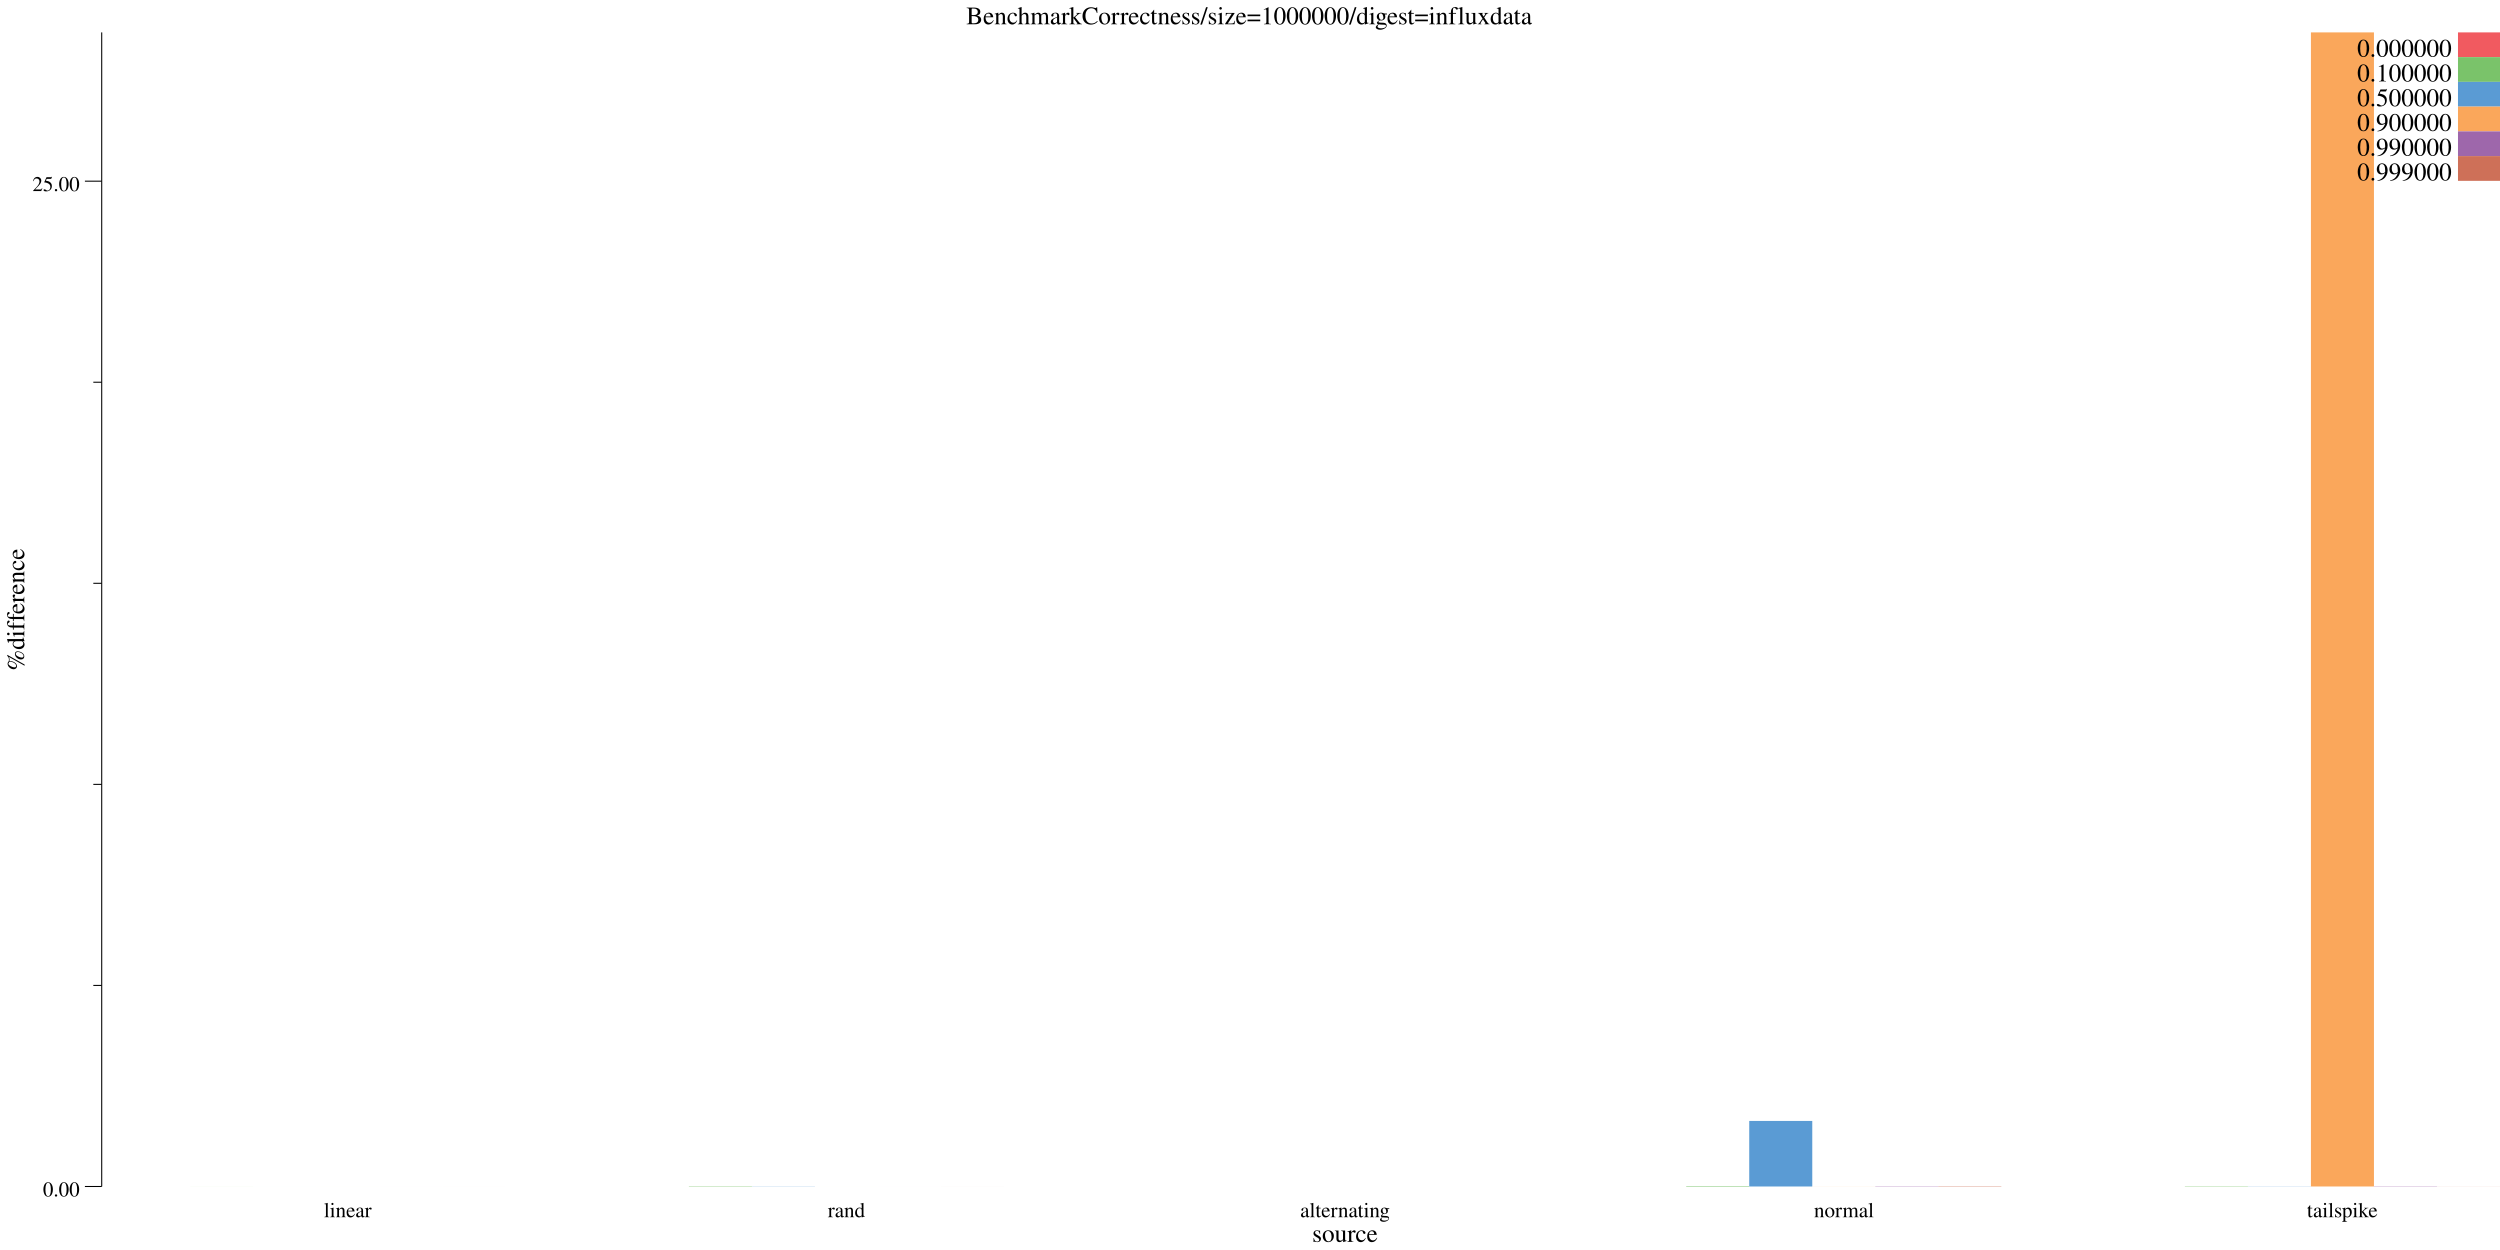
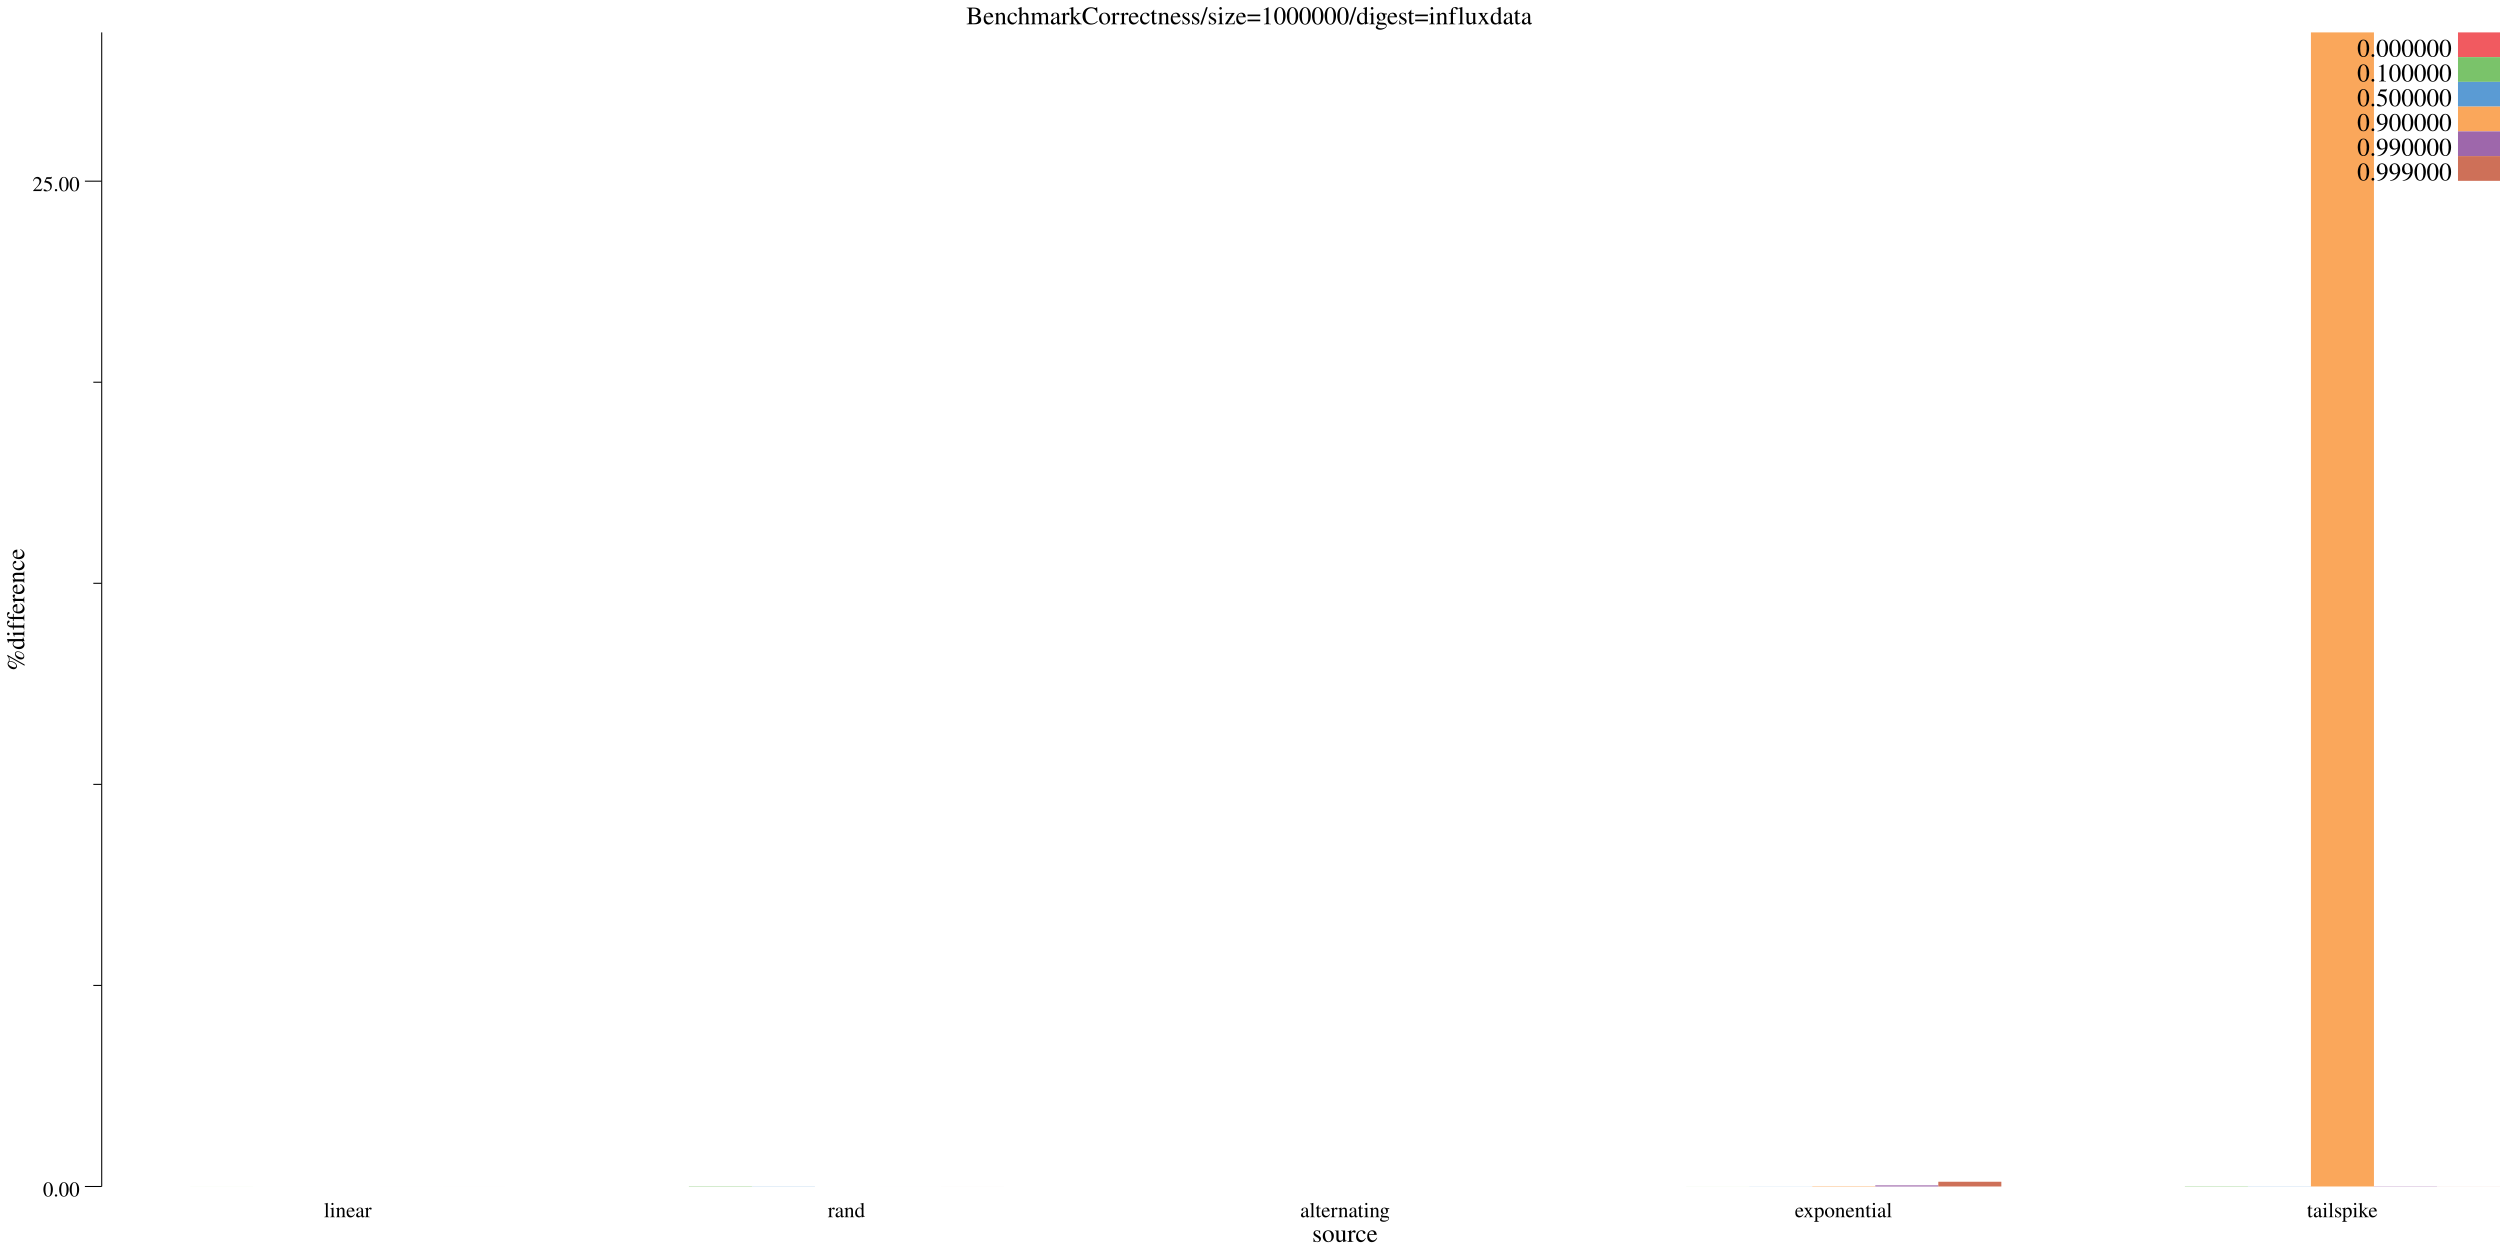
<svg xmlns="http://www.w3.org/2000/svg" width="1190pt" height="595pt" viewBox="0 0 1190 595">
  <g transform="scale(1, -1) translate(0, -595)">
    <path d="M0,0L1190,0L1190,595L0,595Z" style="fill:#FFFFFF" />
    <text x="459.93" y="-583.45" transform="scale(1, -1)" style="font-family:Times;font-weight:normal;font-style:normal;font-size:12px">BenchmarkCorrectness/size=1000000/digest=influxdata</text>
    <text x="624.61" y="-3.861" transform="scale(1, -1)" style="font-family:Times;font-weight:normal;font-style:normal;font-size:12px">source</text>
    <text x="154.17" y="-15.602" transform="scale(1, -1)" style="font-family:Times;font-weight:normal;font-style:normal;font-size:10px">linear</text>
    <text x="394.03" y="-15.602" transform="scale(1, -1)" style="font-family:Times;font-weight:normal;font-style:normal;font-size:10px">rand</text>
    <text x="618.89" y="-15.602" transform="scale(1, -1)" style="font-family:Times;font-weight:normal;font-style:normal;font-size:10px">alternating</text>
-     <text x="863.47" y="-15.602" transform="scale(1, -1)" style="font-family:Times;font-weight:normal;font-style:normal;font-size:10px">normal</text>
+     <text x="854.31" y="-15.602" transform="scale(1, -1)" style="font-family:Times;font-weight:normal;font-style:normal;font-size:10px">exponential</text>
    <text x="1098.1" y="-15.602" transform="scale(1, -1)" style="font-family:Times;font-weight:normal;font-style:normal;font-size:10px">tailspike</text>
    <g transform="rotate(90)">
      <text x="275.7" y="11.555" transform="scale(1, -1)" style="font-family:Times;font-weight:normal;font-style:normal;font-size:12px">%difference</text>
    </g>
    <text x="20.416" y="-25.509" transform="scale(1, -1)" style="font-family:Times;font-weight:normal;font-style:normal;font-size:10px">0.00</text>
    <text x="15.416" y="-504.04" transform="scale(1, -1)" style="font-family:Times;font-weight:normal;font-style:normal;font-size:10px">25.00</text>
    <path d="M40.416,30.23L48.416,30.23" style="fill:none;stroke:#000000;stroke-width:0.5" />
    <path d="M40.416,508.76L48.416,508.76" style="fill:none;stroke:#000000;stroke-width:0.5" />
    <path d="M44.416,125.94L48.416,125.94" style="fill:none;stroke:#000000;stroke-width:0.5" />
    <path d="M44.416,221.64L48.416,221.64" style="fill:none;stroke:#000000;stroke-width:0.5" />
    <path d="M44.416,317.35L48.416,317.35" style="fill:none;stroke:#000000;stroke-width:0.5" />
    <path d="M44.416,413.06L48.416,413.06" style="fill:none;stroke:#000000;stroke-width:0.5" />
    <path d="M48.416,30.23L48.416,579.58" style="fill:none;stroke:#000000;stroke-width:0.5" />
    <path d="M60.548,30.23L60.548,30.23L90.548,30.23L90.548,30.23Z" style="fill:#F15A60" />
    <path d="M297.91,30.23L297.91,30.23L327.91,30.23L327.91,30.23Z" style="fill:#F15A60" />
    <path d="M535.27,30.23L535.27,30.23L565.27,30.23L565.27,30.23Z" style="fill:#F15A60" />
    <path d="M772.64,30.23L772.64,30.23L802.64,30.23L802.64,30.23Z" style="fill:#F15A60" />
    <path d="M1010,30.23L1010,30.23L1040,30.23L1040,30.23Z" style="fill:#F15A60" />
    <path d="M90.548,30.23L90.548,30.24L120.55,30.24L120.55,30.23Z" style="fill:#7AC36A" />
    <path d="M327.91,30.23L327.91,30.384L357.91,30.384L357.91,30.23Z" style="fill:#7AC36A" />
    <path d="M565.27,30.23L565.27,30.23L595.27,30.23L595.27,30.23Z" style="fill:#7AC36A" />
-     <path d="M802.64,30.23L802.64,30.456L832.64,30.456L832.64,30.23Z" style="fill:#7AC36A" />
+     <path d="M802.64,30.23L802.64,30.249L832.64,30.249L832.64,30.23Z" style="fill:#7AC36A" />
    <path d="M1040,30.23L1040,30.372L1070,30.372L1070,30.23Z" style="fill:#7AC36A" />
    <path d="M120.55,30.23L120.55,30.232L150.55,30.232L150.55,30.23Z" style="fill:#5A9BD4" />
    <path d="M357.91,30.23L357.91,30.304L387.91,30.304L387.91,30.23Z" style="fill:#5A9BD4" />
    <path d="M595.27,30.23L595.27,30.23L625.27,30.23L625.27,30.23Z" style="fill:#5A9BD4" />
-     <path d="M832.64,30.23L832.64,61.431L862.64,61.431L862.64,30.23Z" style="fill:#5A9BD4" />
+     <path d="M832.64,30.23L832.64,30.272L862.64,30.272L862.64,30.23Z" style="fill:#5A9BD4" />
    <path d="M1070,30.23L1070,30.298L1100,30.298L1100,30.23Z" style="fill:#5A9BD4" />
    <path d="M150.55,30.23L150.55,30.232L180.55,30.232L180.55,30.23Z" style="fill:#FAA75B" />
    <path d="M387.91,30.23L387.91,30.232L417.91,30.232L417.91,30.23Z" style="fill:#FAA75B" />
    <path d="M625.27,30.23L625.27,30.23L655.27,30.23L655.27,30.23Z" style="fill:#FAA75B" />
-     <path d="M862.64,30.23L862.64,30.252L892.64,30.252L892.64,30.23Z" style="fill:#FAA75B" />
+     <path d="M862.64,30.23L862.64,30.414L892.64,30.414L892.64,30.23Z" style="fill:#FAA75B" />
    <path d="M1100,30.23L1100,579.58L1130,579.58L1130,30.23Z" style="fill:#FAA75B" />
    <path d="M180.55,30.23L180.55,30.231L210.55,30.231L210.55,30.23Z" style="fill:#9E67AB" />
    <path d="M417.91,30.23L417.91,30.231L447.91,30.231L447.91,30.23Z" style="fill:#9E67AB" />
    <path d="M655.27,30.23L655.27,30.23L685.27,30.23L685.27,30.23Z" style="fill:#9E67AB" />
-     <path d="M892.64,30.23L892.64,30.356L922.64,30.356L922.64,30.23Z" style="fill:#9E67AB" />
+     <path d="M892.64,30.23L892.64,30.768L922.64,30.768L922.64,30.23Z" style="fill:#9E67AB" />
    <path d="M1130,30.23L1130,30.348L1160,30.348L1160,30.23Z" style="fill:#9E67AB" />
    <path d="M210.55,30.23L210.55,30.231L240.55,30.231L240.55,30.23Z" style="fill:#CE7058" />
    <path d="M447.91,30.23L447.91,30.236L477.91,30.236L477.91,30.23Z" style="fill:#CE7058" />
    <path d="M685.27,30.23L685.27,30.23L715.27,30.23L715.27,30.23Z" style="fill:#CE7058" />
-     <path d="M922.64,30.23L922.64,30.381L952.64,30.381L952.64,30.23Z" style="fill:#CE7058" />
+     <path d="M922.64,30.23L922.64,32.489L952.64,32.489L952.64,30.23Z" style="fill:#CE7058" />
    <path d="M1160,30.23L1160,30.256L1190,30.256L1190,30.23Z" style="fill:#CE7058" />
    <path d="M1170,567.81L1170,579.58L1190,579.58L1190,567.81Z" style="fill:#F15A60" />
    <text x="1122" y="-568.03" transform="scale(1, -1)" style="font-family:Times;font-weight:normal;font-style:normal;font-size:12px">0.000000</text>
    <path d="M1170,556.03L1170,567.81L1190,567.81L1190,556.03Z" style="fill:#7AC36A" />
    <text x="1122" y="-556.25" transform="scale(1, -1)" style="font-family:Times;font-weight:normal;font-style:normal;font-size:12px">0.100000</text>
    <path d="M1170,544.25L1170,556.03L1190,556.03L1190,544.25Z" style="fill:#5A9BD4" />
    <text x="1122" y="-544.47" transform="scale(1, -1)" style="font-family:Times;font-weight:normal;font-style:normal;font-size:12px">0.500000</text>
    <path d="M1170,532.47L1170,544.25L1190,544.25L1190,532.47Z" style="fill:#FAA75B" />
    <text x="1122" y="-532.7" transform="scale(1, -1)" style="font-family:Times;font-weight:normal;font-style:normal;font-size:12px">0.900000</text>
    <path d="M1170,520.7L1170,532.47L1190,532.47L1190,520.7Z" style="fill:#9E67AB" />
    <text x="1122" y="-520.92" transform="scale(1, -1)" style="font-family:Times;font-weight:normal;font-style:normal;font-size:12px">0.990000</text>
    <path d="M1170,508.92L1170,520.7L1190,520.7L1190,508.92Z" style="fill:#CE7058" />
    <text x="1122" y="-509.14" transform="scale(1, -1)" style="font-family:Times;font-weight:normal;font-style:normal;font-size:12px">0.999000</text>
  </g>
</svg>
